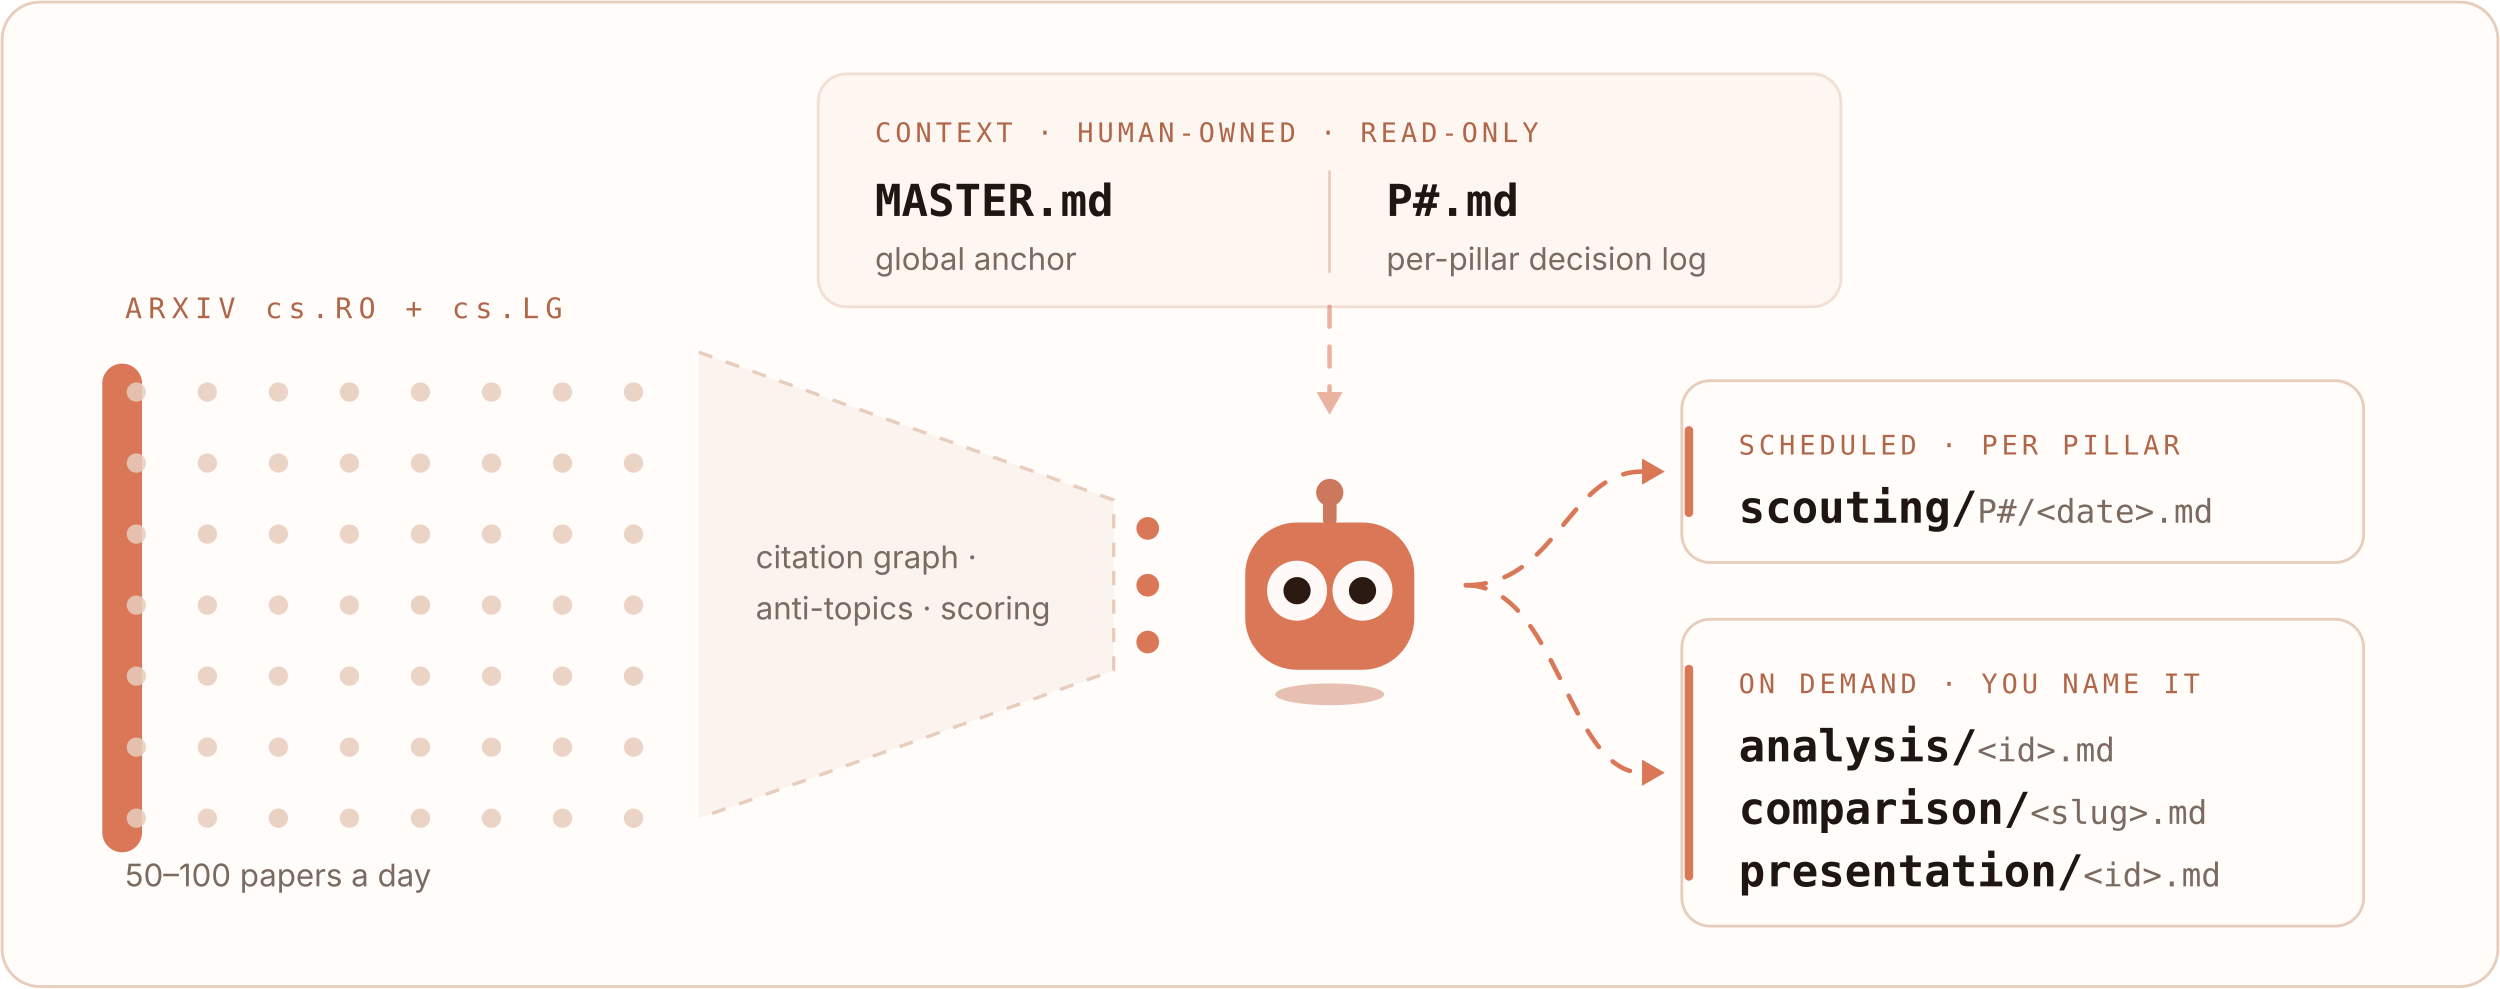
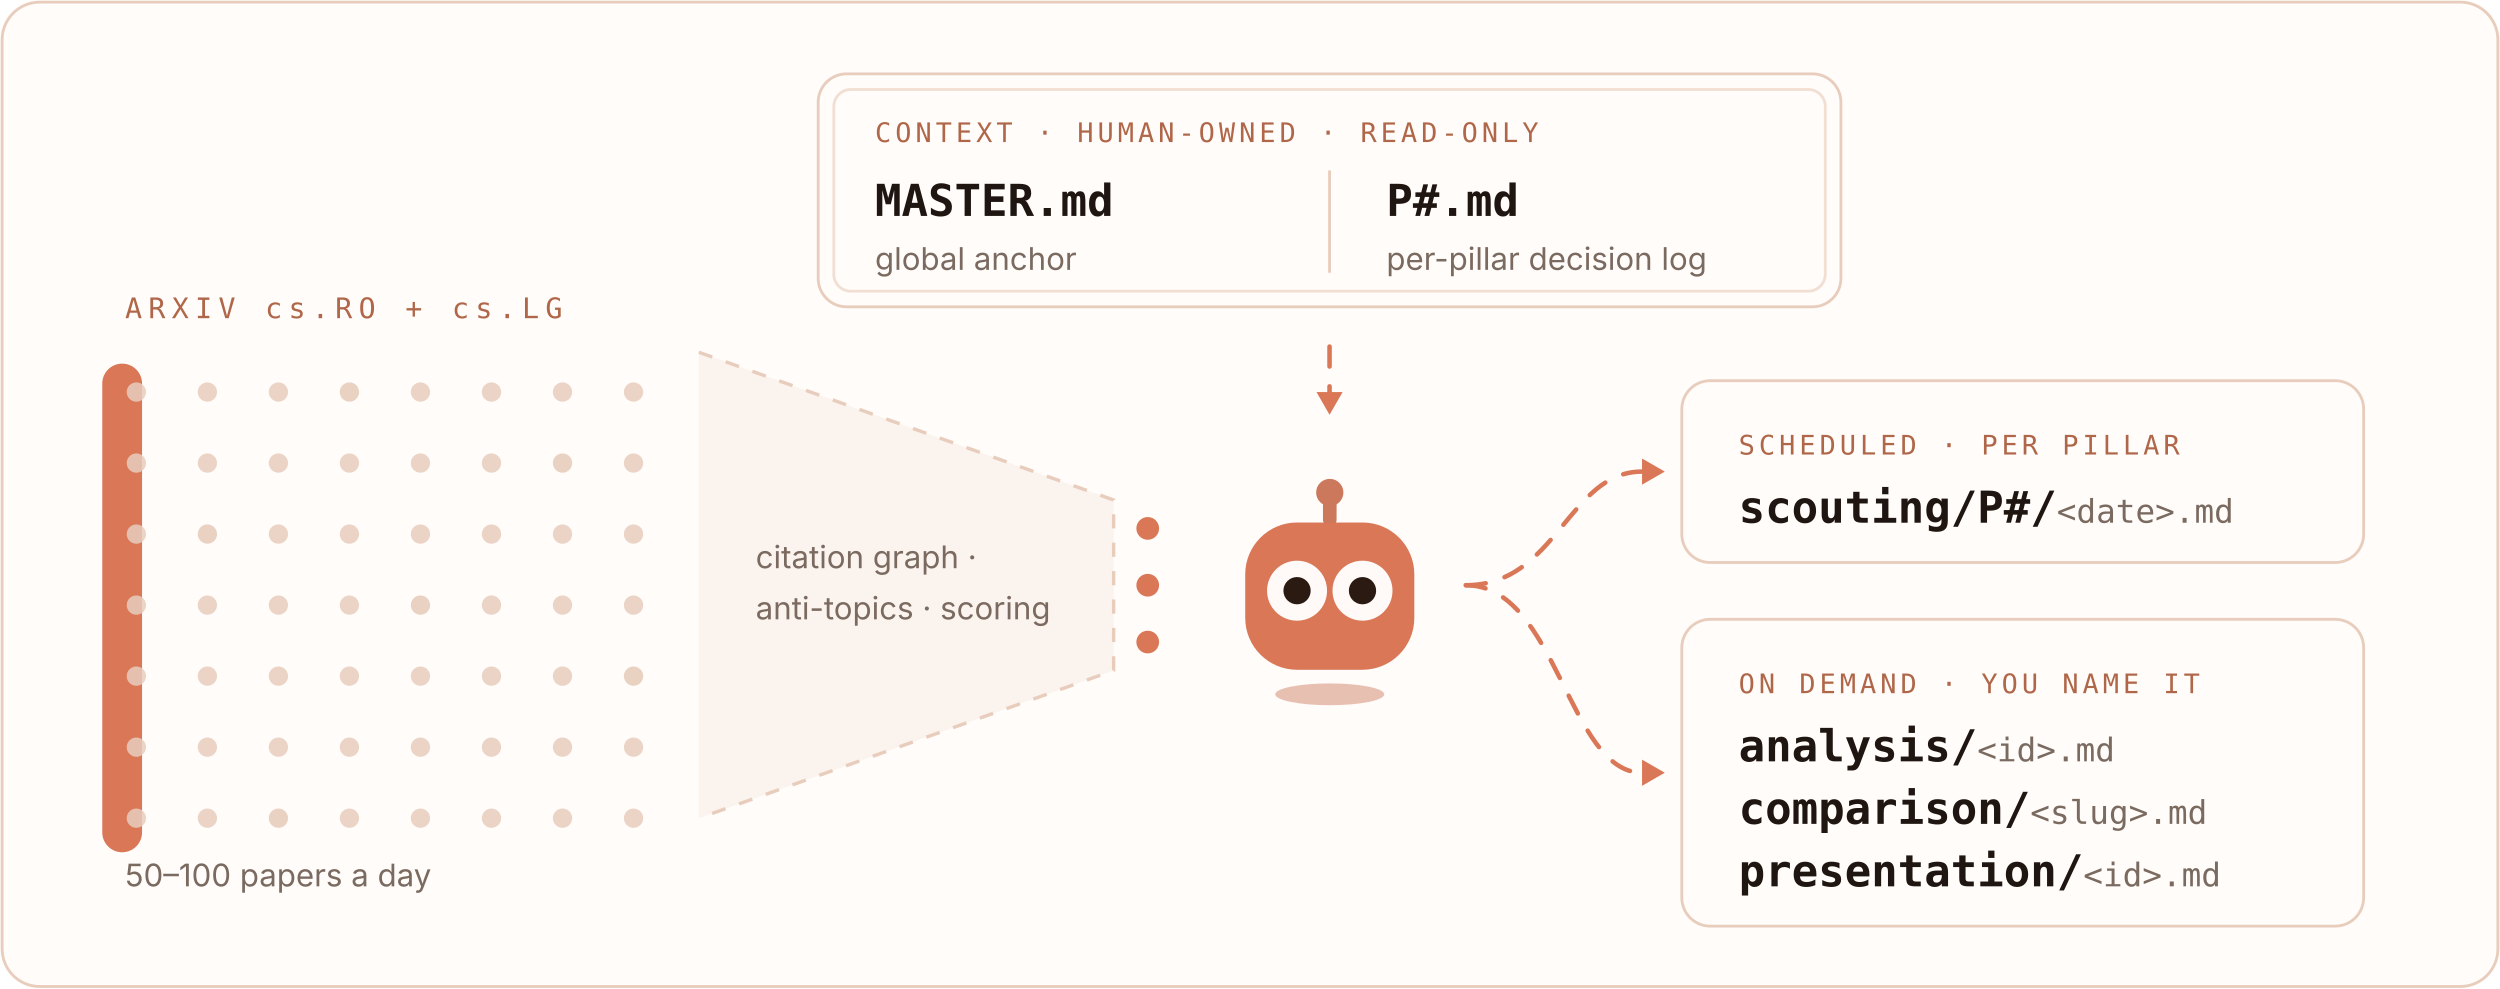
<svg xmlns="http://www.w3.org/2000/svg" width="880" height="348" viewBox="0 0 880 348" role="img" aria-label="PROBE pipeline — arXiv in, a scouting report and the on-demand pages out">
  <style>
    .hull   { fill: #D97757; }
    .iris   { fill: #FFFAF7; }
    .pupil  { fill: #2A1A12; }
    .stalk  { stroke: #CC785C; stroke-width: 5; stroke-linecap: round; fill: none; }
    .beacon { fill: #CC785C; }
    .wave   { fill: none; stroke: #CC785C; stroke-width: 2.6;
              stroke-linecap: round; opacity: 0; }
    .shadow { fill: #CC785C; opacity: .45; }
    .rig    { animation: bob 3.4s ease-in-out infinite; }
    .w1     { animation: ping 2.6s ease-in-out infinite; }
    .w2     { animation: ping 2.6s ease-in-out .34s infinite; }
    .lid    { animation: blink 5.4s ease-in-out infinite; }
    .eL, .eL .lid { transform-origin: 36px 52px; }
    .eR, .eR .lid { transform-origin: 60px 52px; }
    @keyframes bob   { 0%, 100% { transform: translateY(0); } 50% { transform: translateY(-3px); } }
    @keyframes ping  { 0%, 100% { opacity: 0; } 12%, 42% { opacity: .85; } 58% { opacity: 0; } }
    @keyframes blink { 0%, 88%, 100% { transform: scaleY(1); }
                       92% { transform: scaleY(.06); } 96% { transform: scaleY(1); } }
    @keyframes march { to { stroke-dashoffset: -14; } }

    .m    { font-family: ui-monospace, SFMono-Regular, 'SF Mono', Menlo, Consolas, monospace; }
    .lab  { font-family: ui-monospace, SFMono-Regular, 'SF Mono', Menlo, Consolas, monospace; font-size: 10px; letter-spacing: 2.2px; fill: #B06749; }
    .tick { font-family: ui-monospace, SFMono-Regular, 'SF Mono', Menlo, Consolas, monospace; font-size: 9.5px; letter-spacing: 1.4px; fill: #B06749; }
    .path { font-family: ui-monospace, SFMono-Regular, 'SF Mono', Menlo, Consolas, monospace; font-size: 15.5px; font-weight: 700; fill: #1F1611; }
    .rest { font-weight: 400; font-size: 11.5px; fill: #7A6A60; }
    .note { font-family: system-ui, -apple-system, 'Segoe UI', 'Noto Sans KR', sans-serif; font-size: 11px; fill: #7A6A60; }
    .wire { fill: none; stroke: #D97757; stroke-width: 1.6; stroke-linecap: round;
            stroke-linejoin: round; }
    .flow { stroke-dasharray: 7 7; animation: march 1.1s linear infinite; }
    .head  { fill: #D97757; }
-     .human { opacity: .55; }

    .d    { fill: #E8CDBD; opacity: .85; }
    .mk   { fill: #E8CDBD; opacity: .9; }
    .tv   { fill: #D97757; opacity: 0; }
    .keep { fill: #D97757; animation: keep 9s linear infinite; }
    .scan { animation: scan 9s linear infinite; }
    @keyframes scan {
      0%        { transform: translateX(0); opacity: 0; }
      3%        { opacity: .11; }
      30%       { transform: translateX(196px); opacity: .11; }
      34%, 100% { transform: translateX(196px); opacity: 0; }
    }
    @keyframes keep {
      0%, 34%   { opacity: 1; }
      40%, 100% { opacity: 0; }
    }
    #m0 { animation: mark0 9s linear infinite; }
    @keyframes mark0 {
      0%, 4.6%        { fill: #E8CDBD; transform: scale(1); }
      6.1%      { fill: #D97757; transform: scale(1.9); }
      10.6%        { fill: #D97757; transform: scale(1); }
      34%           { fill: #D97757; transform: scale(1); }
      39%, 100% { fill: #E8CDBD; transform: scale(1); }
    }
    #t0 { animation: trav0 9s ease-in-out infinite; }
    @keyframes trav0 {
      0%, 34%        { transform: translate(0, 0) scale(1); opacity: 0; }
      35%        { transform: translate(0, 0) scale(1); opacity: 1; }
      58%           { transform: translate(331px, -2px) scale(1.6); opacity: 1; }
      62%, 100% { transform: translate(331px, -2px) scale(1.18); opacity: 1; }
    }
    #m1 { animation: mark1 9s linear infinite; }
    @keyframes mark1 {
      0%, 8.4%        { fill: #E8CDBD; transform: scale(1); }
      9.9%      { fill: #D97757; transform: scale(1.9); }
      14.4%        { fill: #D97757; transform: scale(1); }
      36%           { fill: #D97757; transform: scale(1); }
      41%, 100% { fill: #E8CDBD; transform: scale(1); }
    }
    #t1 { animation: trav1 9s ease-out infinite; }
    @keyframes trav1 {
      0%, 36%    { transform: translate(0, 0) scale(1); opacity: 0; fill: #D97757; }
      37%    { transform: translate(0, 0) scale(1); opacity: 1; fill: #D97757; }
      49%       { transform: translate(168px, -45px) scale(1); opacity: 1; fill: #D97757; }
      53%       { transform: translate(168px, -45px) scale(1); opacity: .9; fill: #7A6A60; }
      65%, 100% { transform: translate(190px, -51px) scale(.72); opacity: 0; fill: #7A6A60; }
    }
    #m2 { animation: mark2 9s linear infinite; }
    @keyframes mark2 {
      0%, 12.2%        { fill: #E8CDBD; transform: scale(1); }
      13.7%      { fill: #D97757; transform: scale(1.9); }
      18.2%        { fill: #D97757; transform: scale(1); }
      38%           { fill: #D97757; transform: scale(1); }
      43%, 100% { fill: #E8CDBD; transform: scale(1); }
    }
    #t2 { animation: trav2 9s ease-out infinite; }
    @keyframes trav2 {
      0%, 38%    { transform: translate(0, 0) scale(1); opacity: 0; fill: #D97757; }
      39%    { transform: translate(0, 0) scale(1); opacity: 1; fill: #D97757; }
      51%       { transform: translate(118px, 29px) scale(1); opacity: 1; fill: #D97757; }
      55%       { transform: translate(118px, 29px) scale(1); opacity: .9; fill: #7A6A60; }
      67%, 100% { transform: translate(133px, 32px) scale(.72); opacity: 0; fill: #7A6A60; }
    }
    #m3 { animation: mark3 9s linear infinite; }
    @keyframes mark3 {
      0%, 16.1%        { fill: #E8CDBD; transform: scale(1); }
      17.6%      { fill: #D97757; transform: scale(1.9); }
      22.1%        { fill: #D97757; transform: scale(1); }
      40%           { fill: #D97757; transform: scale(1); }
      45%, 100% { fill: #E8CDBD; transform: scale(1); }
    }
    #t3 { animation: trav3 9s ease-in-out infinite; }
    @keyframes trav3 {
      0%, 40%        { transform: translate(0, 0) scale(1); opacity: 0; }
      41%        { transform: translate(0, 0) scale(1); opacity: 1; }
      62%           { transform: translate(256px, -7px) scale(1.6); opacity: 1; }
      66%, 100% { transform: translate(256px, -7px) scale(1.18); opacity: 1; }
    }
    #m4 { animation: mark4 9s linear infinite; }
    @keyframes mark4 {
      0%, 23.7%        { fill: #E8CDBD; transform: scale(1); }
      25.2%      { fill: #D97757; transform: scale(1.9); }
      29.7%        { fill: #D97757; transform: scale(1); }
      42%           { fill: #D97757; transform: scale(1); }
      47%, 100% { fill: #E8CDBD; transform: scale(1); }
    }
    #t4 { animation: trav4 9s ease-out infinite; }
    @keyframes trav4 {
      0%, 42%    { transform: translate(0, 0) scale(1); opacity: 0; fill: #D97757; }
      43%    { transform: translate(0, 0) scale(1); opacity: 1; fill: #D97757; }
      55%       { transform: translate(82px, 17px) scale(1); opacity: 1; fill: #D97757; }
      59%       { transform: translate(82px, 17px) scale(1); opacity: .9; fill: #7A6A60; }
      71%, 100% { transform: translate(93px, 19px) scale(.72); opacity: 0; fill: #7A6A60; }
    }
    #m5 { animation: mark5 9s linear infinite; }
    @keyframes mark5 {
      0%, 27.6%        { fill: #E8CDBD; transform: scale(1); }
      29.1%      { fill: #D97757; transform: scale(1.9); }
      33.6%        { fill: #D97757; transform: scale(1); }
      44%           { fill: #D97757; transform: scale(1); }
      49%, 100% { fill: #E8CDBD; transform: scale(1); }
    }
    #t5 { animation: trav5 9s ease-in-out infinite; }
    @keyframes trav5 {
      0%, 44%        { transform: translate(0, 0) scale(1); opacity: 0; }
      45%        { transform: translate(0, 0) scale(1); opacity: 1; }
      66%           { transform: translate(181px, -12px) scale(1.6); opacity: 1; }
      70%, 100% { transform: translate(181px, -12px) scale(1.18); opacity: 1; }
    }

    @media (prefers-reduced-motion: reduce) {
      .rig, .lid, .wave, .flow { animation: none; }
      .wave { opacity: .5; }
      .scan, .tv { display: none; }
      .mk, .keep { animation: none; }
      .mk { fill: #D97757; }
      .keep { opacity: 1; }
    }
  </style>
  <rect width="880" height="348" rx="14" fill="#FFFCFA" />
  <rect x=".75" y=".75" width="878.5" height="346.5" rx="13.25" fill="none" stroke="#E8CDBD" />
-   <rect x="288" y="26" width="360" height="82" rx="10" fill="#FEF6F0" stroke="#F2DFD3" />
+   <rect x="288" y="26" width="360" height="82" rx="10" fill="#FFFCFA" stroke="#E8CDBD" />
+   <rect x="293.5" y="31.5" width="349" height="71" rx="6" fill="none" stroke="#F2DFD3" />
  <text class="tick" x="308" y="50">CONTEXT · HUMAN-OWNED · READ-ONLY</text>
  <path d="M468 60 V96" stroke="#E8CDBD" stroke-width="1" />
  <text class="path" x="308" y="76" font-size="13">MASTER.md</text>
  <text class="note" x="308" y="95">global anchor</text>
  <text class="path" x="488" y="76" font-size="13">P#.md</text>
  <text class="note" x="488" y="95">per-pillar decision log</text>
-   <g class="human">
-     <path class="wire flow" d="M468 108 V138" />
-     <path class="head" d="M468 146 l-4.6 -8 h9.2 z" />
-   </g>
+   <path class="wire flow" d="M468 122 V138" />
+   <path class="head" d="M468 146 l-4.6 -8 h9.2 z" />
  <text class="lab" x="44" y="112">ARXIV cs.RO + cs.LG</text>
  <rect class="scan" x="36" y="128" width="14" height="172" rx="7" fill="#D97757" />
  <circle class="d" cx="48" cy="138" r="3.4" />
  <circle class="d" cx="73" cy="138" r="3.4" />
  <circle class="d" cx="98" cy="138" r="3.4" />
  <circle class="d" cx="148" cy="138" r="3.4" />
  <circle class="d" cx="173" cy="138" r="3.4" />
  <circle class="d" cx="198" cy="138" r="3.4" />
  <circle class="d" cx="223" cy="138" r="3.4" />
  <circle class="d" cx="48" cy="163" r="3.4" />
  <circle class="d" cx="73" cy="163" r="3.4" />
  <circle class="d" cx="98" cy="163" r="3.4" />
  <circle class="d" cx="123" cy="163" r="3.4" />
  <circle class="d" cx="148" cy="163" r="3.4" />
  <circle class="d" cx="173" cy="163" r="3.4" />
  <circle class="d" cx="223" cy="163" r="3.4" />
  <circle class="d" cx="48" cy="188" r="3.4" />
  <circle class="d" cx="98" cy="188" r="3.4" />
  <circle class="d" cx="123" cy="188" r="3.4" />
  <circle class="d" cx="148" cy="188" r="3.4" />
  <circle class="d" cx="173" cy="188" r="3.4" />
  <circle class="d" cx="198" cy="188" r="3.4" />
  <circle class="d" cx="223" cy="188" r="3.4" />
  <circle class="d" cx="48" cy="213" r="3.4" />
  <circle class="d" cx="73" cy="213" r="3.4" />
  <circle class="d" cx="98" cy="213" r="3.4" />
  <circle class="d" cx="123" cy="213" r="3.4" />
  <circle class="d" cx="173" cy="213" r="3.4" />
  <circle class="d" cx="198" cy="213" r="3.4" />
  <circle class="d" cx="223" cy="213" r="3.4" />
  <circle class="d" cx="48" cy="238" r="3.4" />
  <circle class="d" cx="73" cy="238" r="3.4" />
  <circle class="d" cx="98" cy="238" r="3.4" />
  <circle class="d" cx="123" cy="238" r="3.4" />
  <circle class="d" cx="148" cy="238" r="3.4" />
  <circle class="d" cx="173" cy="238" r="3.4" />
  <circle class="d" cx="198" cy="238" r="3.4" />
  <circle class="d" cx="48" cy="263" r="3.4" />
  <circle class="d" cx="73" cy="263" r="3.4" />
  <circle class="d" cx="98" cy="263" r="3.4" />
  <circle class="d" cx="123" cy="263" r="3.4" />
  <circle class="d" cx="148" cy="263" r="3.4" />
  <circle class="d" cx="173" cy="263" r="3.4" />
  <circle class="d" cx="198" cy="263" r="3.4" />
  <circle class="d" cx="223" cy="263" r="3.4" />
  <circle class="d" cx="48" cy="288" r="3.4" />
  <circle class="d" cx="73" cy="288" r="3.4" />
  <circle class="d" cx="123" cy="288" r="3.4" />
  <circle class="d" cx="148" cy="288" r="3.4" />
  <circle class="d" cx="173" cy="288" r="3.4" />
  <circle class="d" cx="198" cy="288" r="3.4" />
  <circle class="d" cx="223" cy="288" r="3.4" />
  <g transform="translate(73 188)">
    <circle class="mk" id="m0" r="3.4" />
  </g>
  <g transform="translate(98 288)">
    <circle class="mk" id="m1" r="3.4" />
  </g>
  <g transform="translate(123 138)">
    <circle class="mk" id="m2" r="3.4" />
  </g>
  <g transform="translate(148 213)">
    <circle class="mk" id="m3" r="3.4" />
  </g>
  <g transform="translate(198 163)">
    <circle class="mk" id="m4" r="3.4" />
  </g>
  <g transform="translate(223 238)">
    <circle class="mk" id="m5" r="3.4" />
  </g>
  <text class="note" x="44" y="312" font-size="10.5">50–100 papers a day</text>
  <path d="M246 124 L392 176 V236 L246 288" fill="#FBF3EE" stroke="#E8CDBD" stroke-width="1.2" stroke-dasharray="5 5" stroke-linejoin="round" />
  <text class="note" x="266" y="200" font-size="10.5">citation graph ·</text>
  <text class="note" x="266" y="218" font-size="10.5">anti-topics · scoring</text>
  <circle class="keep" cx="404" cy="186" r="4" />
  <circle class="keep" cx="404" cy="206" r="4" />
  <circle class="keep" cx="404" cy="226" r="4" />
  <g transform="translate(73 188)">
    <circle class="tv" id="t0" r="3.4" />
  </g>
  <g transform="translate(98 288)">
    <circle class="tv" id="t1" r="3.4" />
  </g>
  <g transform="translate(123 138)">
    <circle class="tv" id="t2" r="3.4" />
  </g>
  <g transform="translate(148 213)">
    <circle class="tv" id="t3" r="3.4" />
  </g>
  <g transform="translate(198 163)">
    <circle class="tv" id="t4" r="3.4" />
  </g>
  <g transform="translate(223 238)">
    <circle class="tv" id="t5" r="3.4" />
  </g>
  <g transform="translate(422 158) scale(0.96)">
    <ellipse class="shadow" cx="48" cy="90" rx="20" ry="4" />
    <g class="rig">
      <path class="wave w1" d="M41.04 11.12 A8.5 8.5 0 0 1 54.96 11.12" />
      <path class="wave w2" d="M36.94 8.25 A13.5 13.5 0 0 1 59.06 8.25" />
      <path class="stalk" d="M48 26 V19" />
      <circle class="beacon" cx="48" cy="16" r="5" />
      <rect class="hull" x="17" y="27" width="62" height="54" rx="19" />
      <g class="eye eL">
        <g class="lid">
          <circle class="iris" cx="36" cy="52" r="11" />
          <circle class="pupil" cx="36" cy="52" r="5" />
        </g>
      </g>
      <g class="eye eR">
        <g class="lid">
          <circle class="iris" cx="60" cy="52" r="11" />
          <circle class="pupil" cx="60" cy="52" r="5" />
        </g>
      </g>
    </g>
  </g>
  <path class="wire flow" d="M516 206 C548 206, 552 166, 578 166" />
  <path class="head" d="M586 166 l-8 -4.6 v9.2 z" />
  <path class="wire flow" d="M516 206 C548 206, 552 272, 578 272" />
  <path class="head" d="M586 272 l-8 -4.6 v9.2 z" />
  <rect x="592" y="134" width="240" height="64" rx="10" fill="#FFFCFA" stroke="#E8CDBD" />
-   <rect x="593" y="150" width="3" height="32" rx="1.5" fill="#D97757" />
  <text class="tick" x="612" y="160">SCHEDULED · PER PILLAR</text>
-   <text class="path" x="612" y="184">scouting/<tspan class="rest">P#/&lt;date&gt;.md</tspan>
+   <text class="path" x="612" y="184">scouting/P#/<tspan class="rest">&lt;date&gt;.md</tspan>
  </text>
  <rect x="592" y="218" width="240" height="108" rx="10" fill="#FFFCFA" stroke="#E8CDBD" />
-   <rect x="593" y="234" width="3" height="76" rx="1.5" fill="#D97757" />
  <text class="tick" x="612" y="244">ON DEMAND · YOU NAME IT</text>
  <text class="path" x="612" y="268">analysis/<tspan class="rest">&lt;id&gt;.md</tspan>
  </text>
  <text class="path" x="612" y="290">comparison/<tspan class="rest">&lt;slug&gt;.md</tspan>
  </text>
  <text class="path" x="612" y="312">presentation/<tspan class="rest">&lt;id&gt;.md</tspan>
  </text>
</svg>
